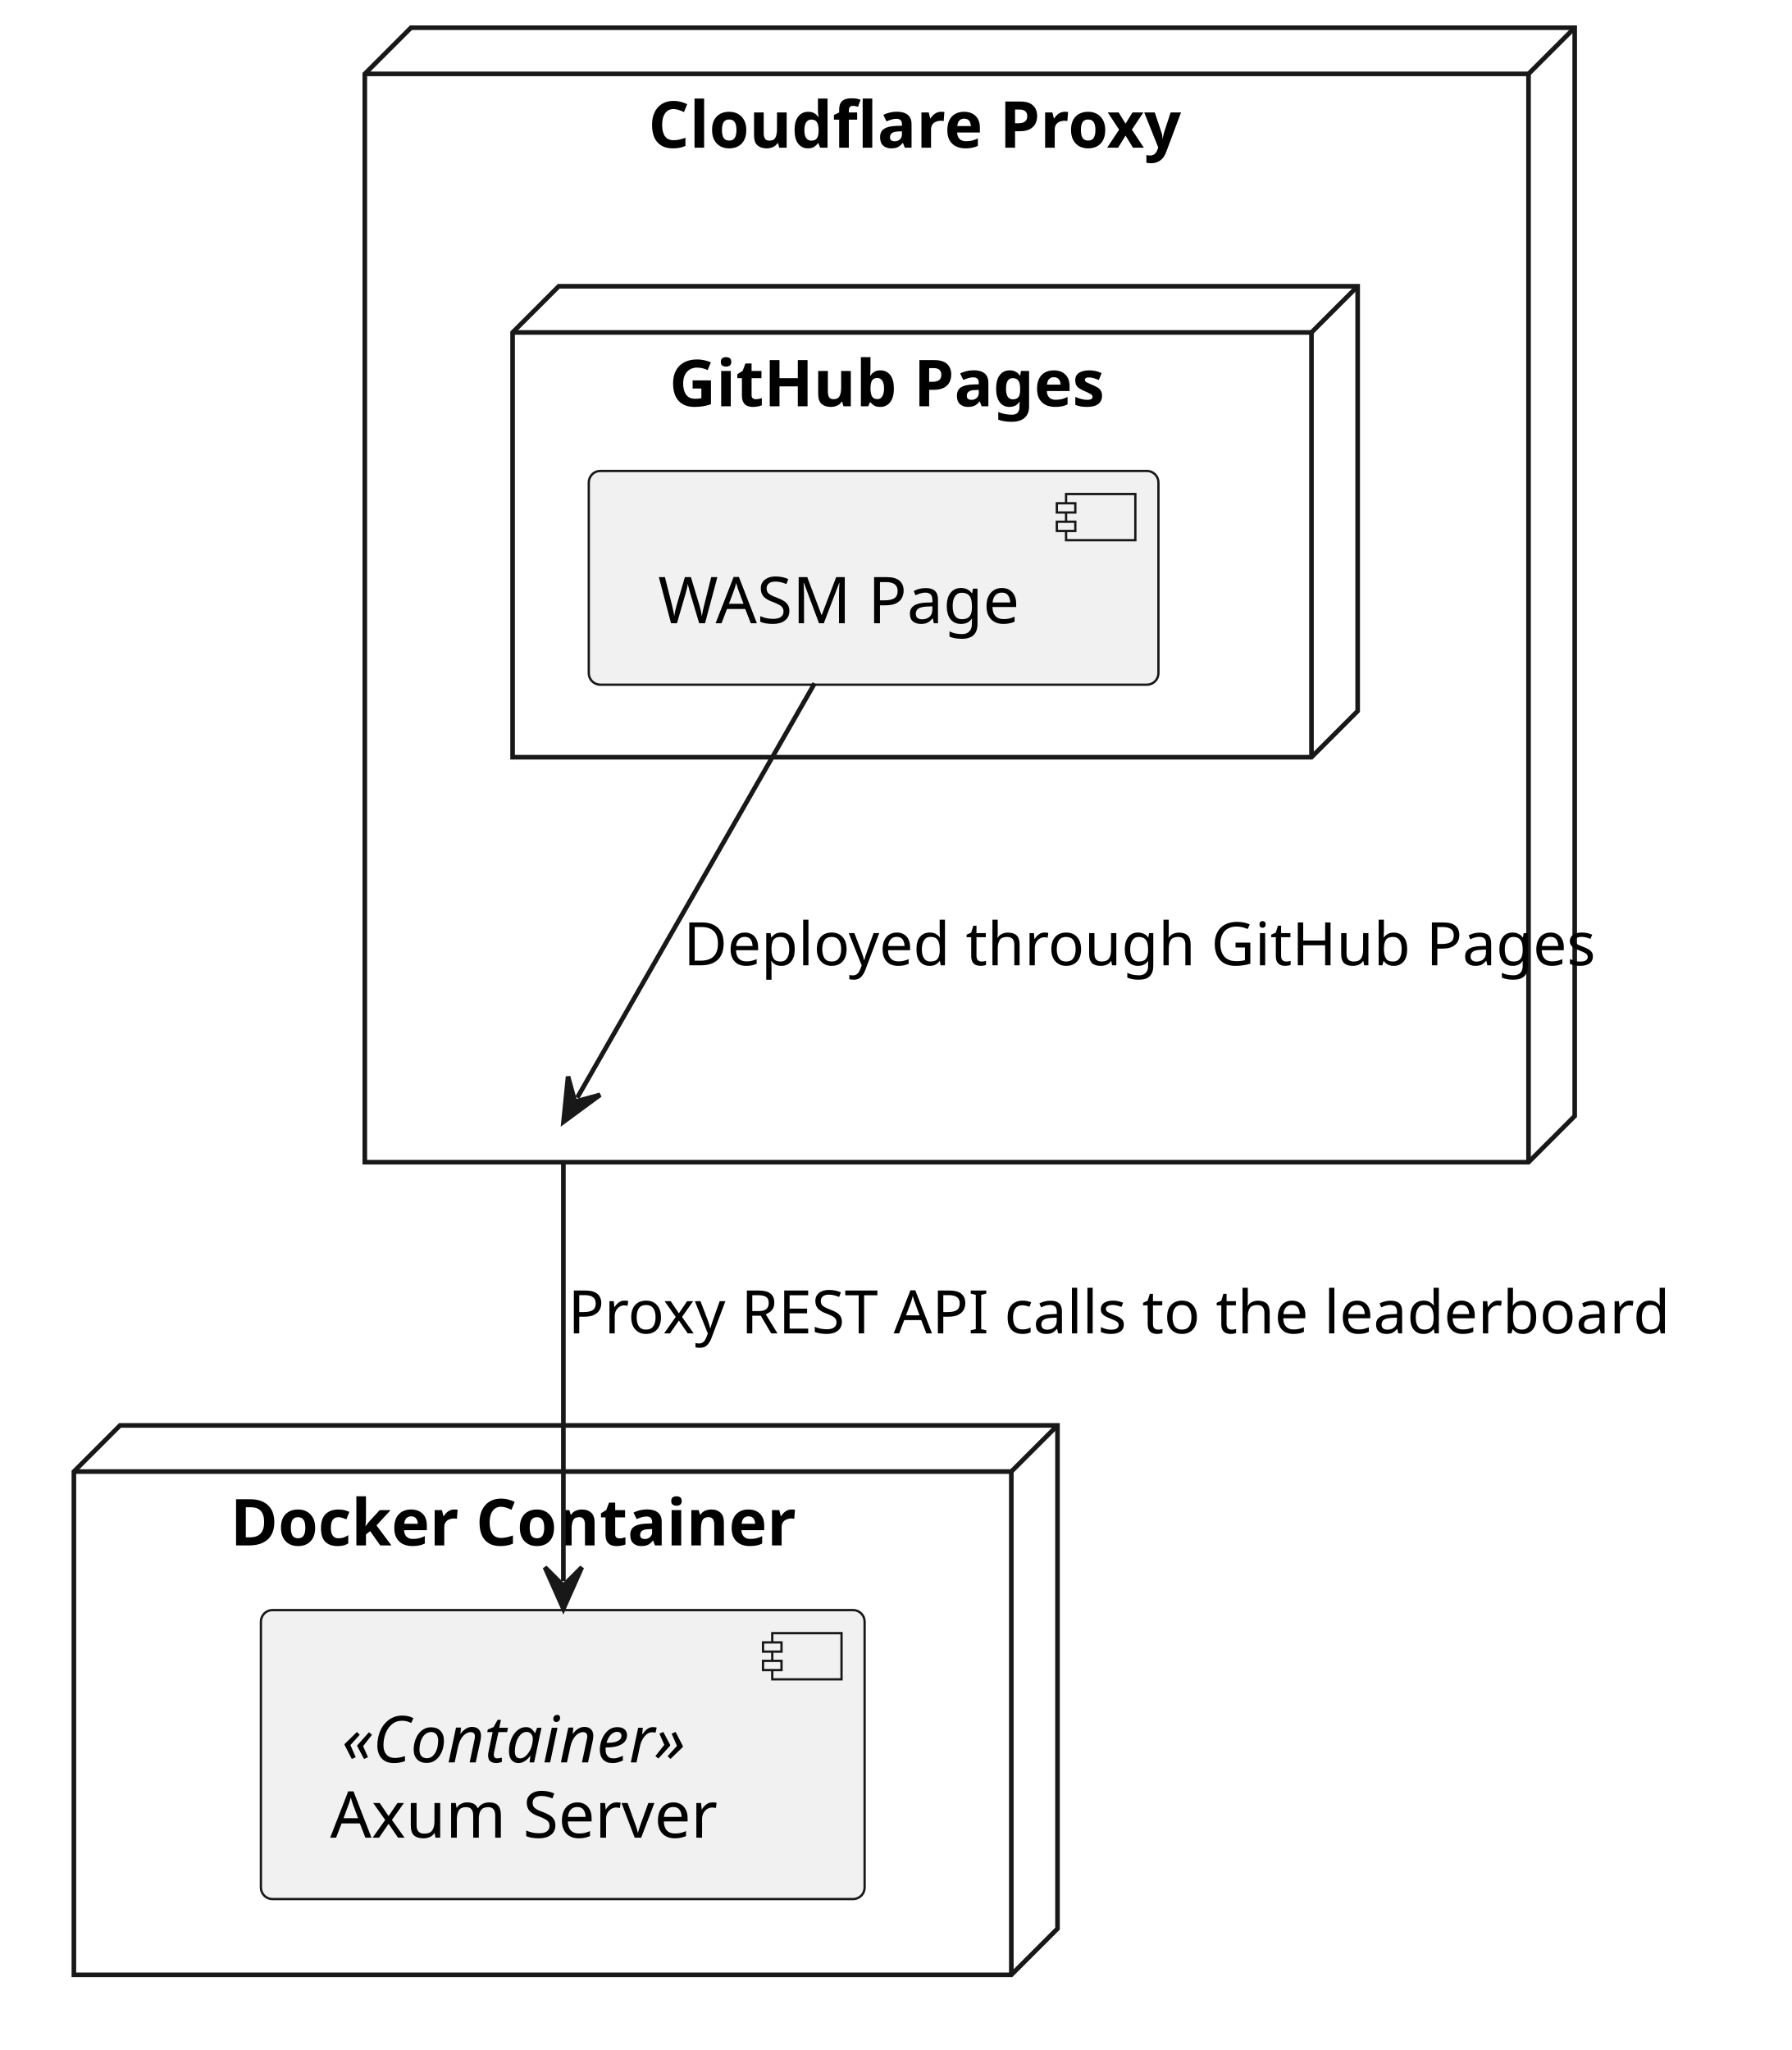
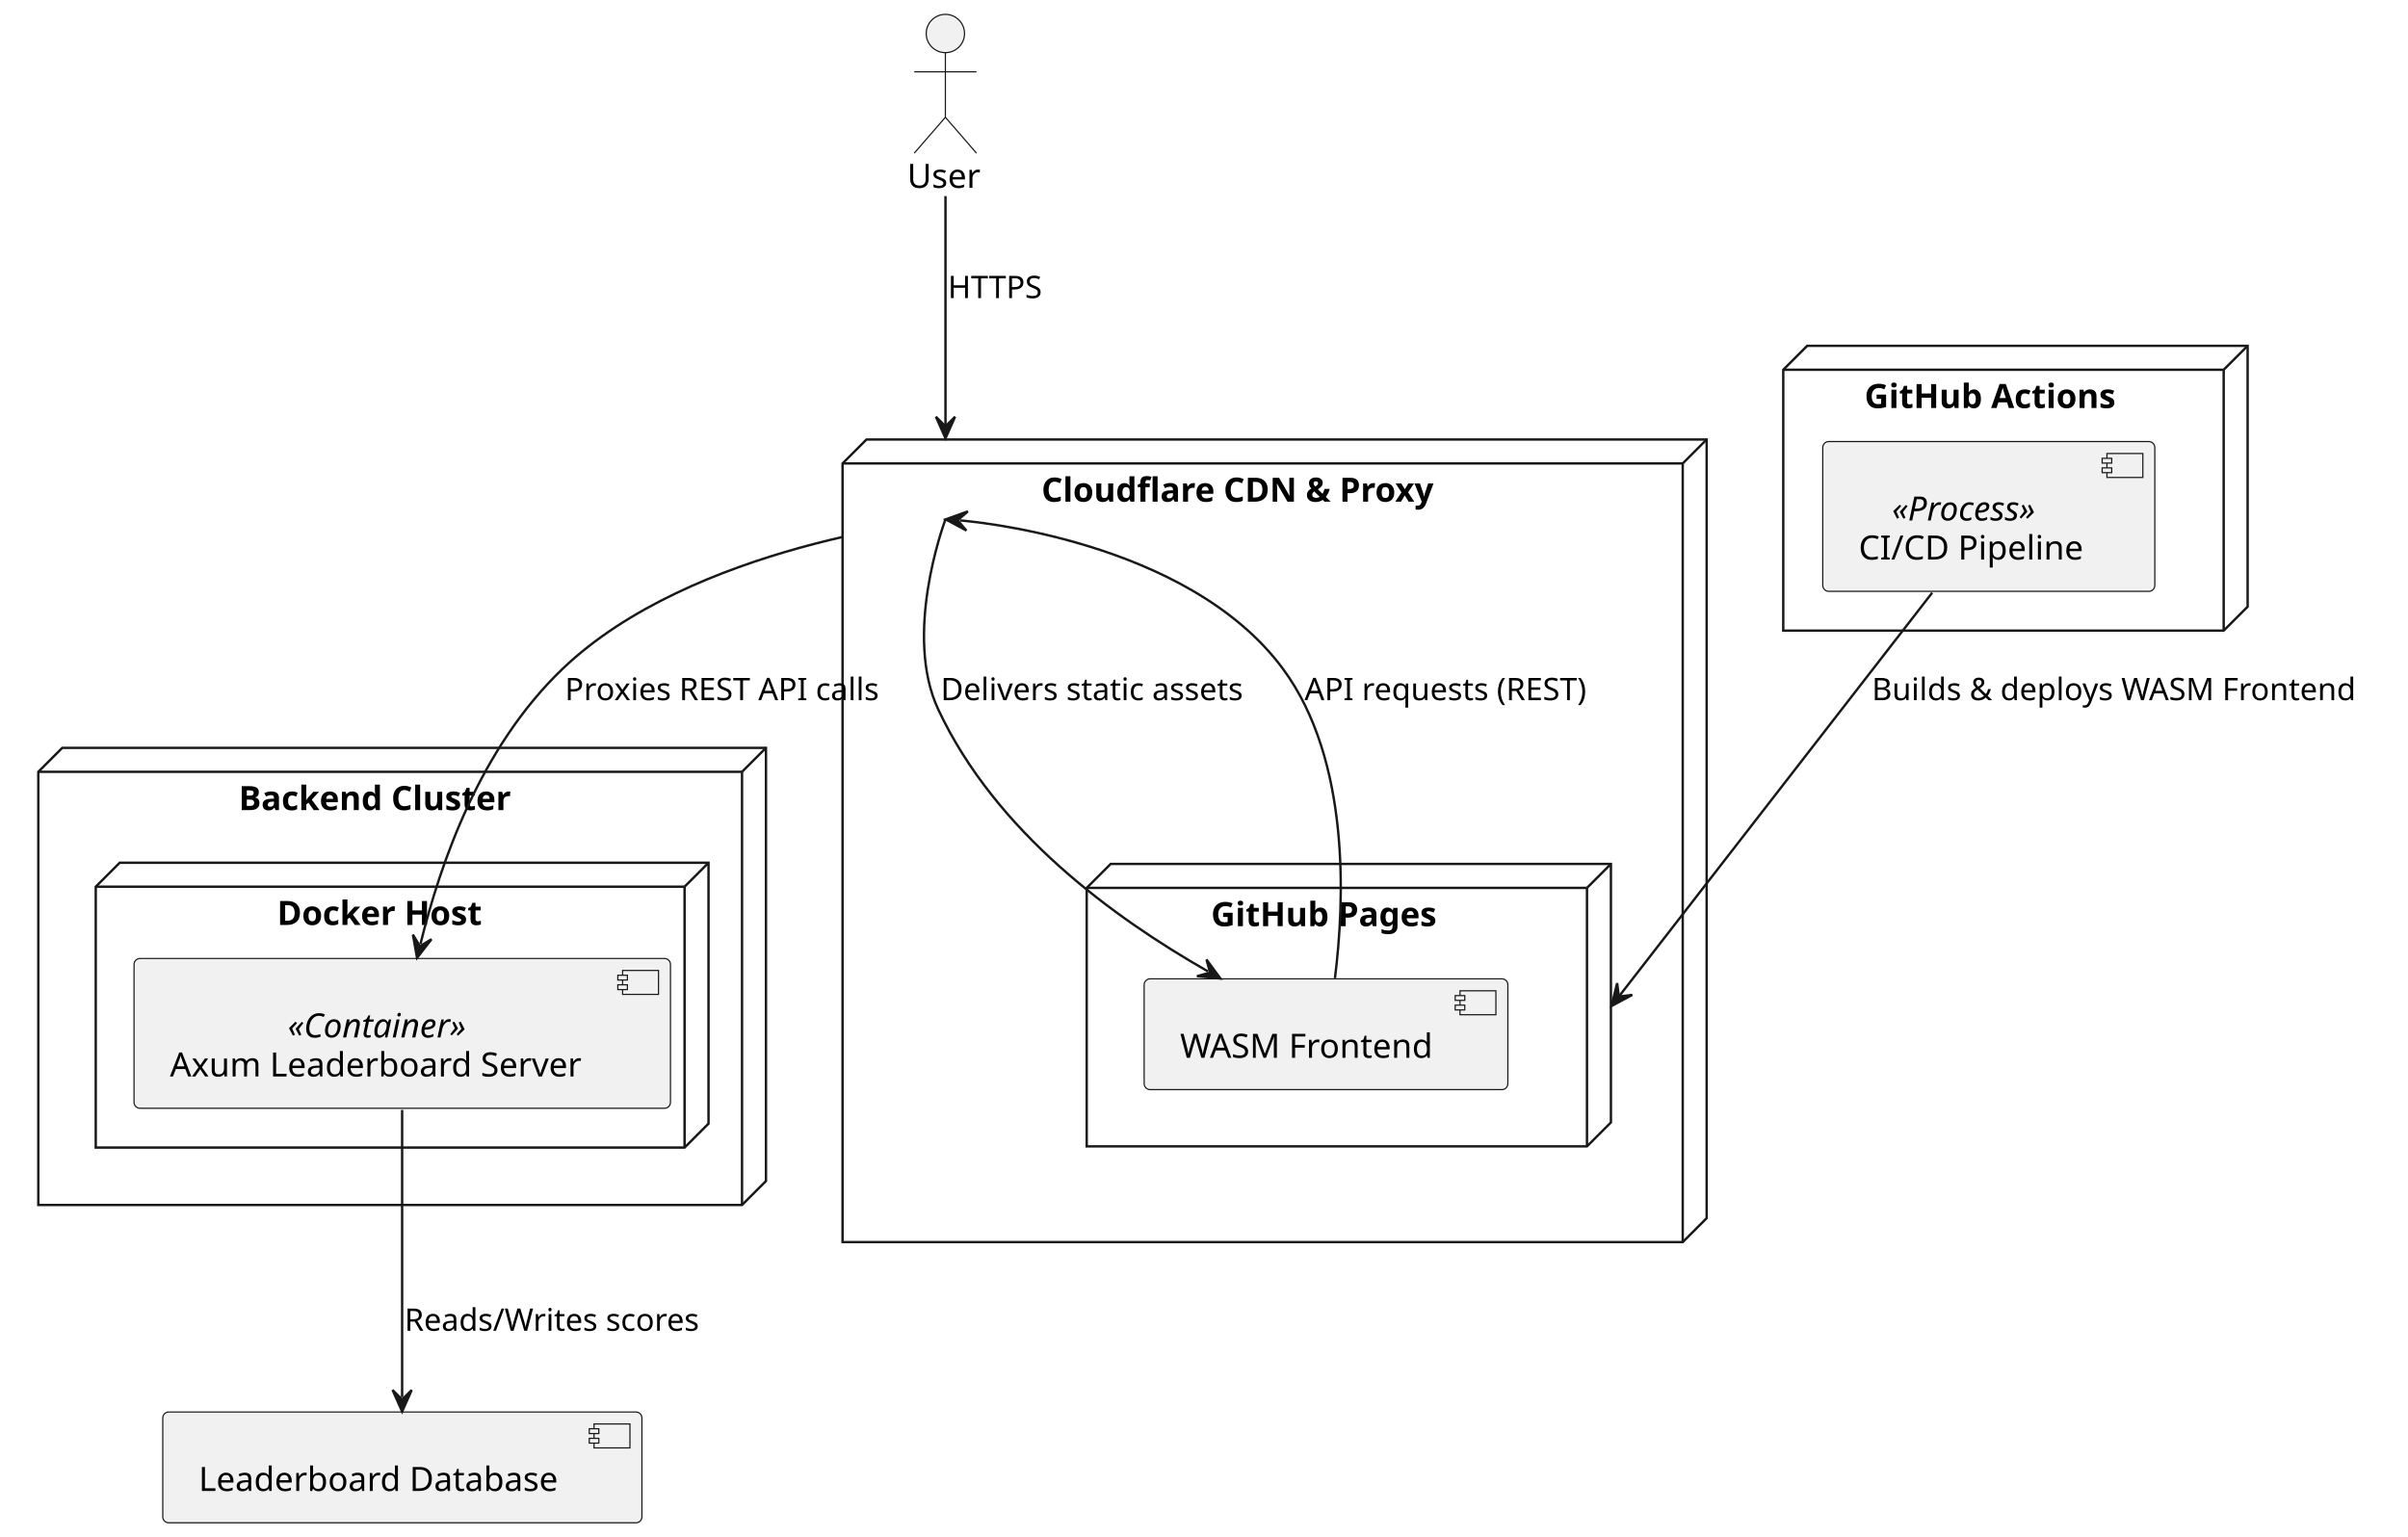
- <svg xmlns="http://www.w3.org/2000/svg" contentStyleType="text/css" data-diagram-type="DESCRIPTION" height="444px" preserveAspectRatio="none" style="width:388px;height:444px;background:#FFFFFF;" version="1.1" viewBox="0 0 388 444" width="388px" zoomAndPan="magnify">
+ <svg xmlns="http://www.w3.org/2000/svg" contentStyleType="text/css" data-diagram-type="DESCRIPTION" height="642px" preserveAspectRatio="none" style="width:1006px;height:642px;background:#FFFFFF;" version="1.1" viewBox="0 0 1006 642" width="1006px" zoomAndPan="magnify">
  <defs />
  <g>
-     <g class="cluster" data-entity="Cloudflare Proxy" data-source-line="4" data-uid="ent0002" id="cluster_Cloudflare Proxy">
-       <polygon fill="none" points="79,16,89,6,341,6,341,241.72,331,251.72,79,251.72,79,16" style="stroke:#181818;stroke-width:1;" />
-       <line style="stroke:#181818;stroke-width:1;" x1="331" x2="341" y1="16" y2="6" />
-       <line style="stroke:#181818;stroke-width:1;" x1="79" x2="331" y1="16" y2="16" />
-       <line style="stroke:#181818;stroke-width:1;" x1="331" x2="331" y1="16" y2="251.72" />
-       <text fill="#000000" font-family="sans-serif" font-size="14" font-weight="bold" lengthAdjust="spacing" textLength="131.23" x="140.385" y="31.995">Cloudflare Proxy</text>
+     <g class="cluster" data-entity="Cloudflare CDN . Proxy" data-source-line="5" data-uid="ent0003" id="cluster_Cloudflare CDN . Proxy">
+       <polygon fill="none" points="352,193.64,362,183.64,713,183.64,713,509,703,519,352,519,352,193.64" style="stroke:#181818;stroke-width:1;" />
+       <line style="stroke:#181818;stroke-width:1;" x1="703" x2="713" y1="193.64" y2="183.64" />
+       <line style="stroke:#181818;stroke-width:1;" x1="352" x2="703" y1="193.64" y2="193.64" />
+       <line style="stroke:#181818;stroke-width:1;" x1="703" x2="703" y1="193.64" y2="519" />
+       <text fill="#000000" font-family="sans-serif" font-size="14" font-weight="bold" lengthAdjust="spacing" textLength="186.799" x="435.101" y="209.635">Cloudflare CDN &amp; Proxy</text>
    </g>
-     <g class="cluster" data-entity="GitHub Pages" data-source-line="5" data-uid="ent0003" id="cluster_GitHub Pages">
-       <polygon fill="none" points="111,72,121,62,294,62,294,154,284,164,111,164,111,72" style="stroke:#181818;stroke-width:1;" />
-       <line style="stroke:#181818;stroke-width:1;" x1="284" x2="294" y1="72" y2="62" />
-       <line style="stroke:#181818;stroke-width:1;" x1="111" x2="284" y1="72" y2="72" />
-       <line style="stroke:#181818;stroke-width:1;" x1="284" x2="284" y1="72" y2="164" />
-       <text fill="#000000" font-family="sans-serif" font-size="14" font-weight="bold" lengthAdjust="spacing" textLength="107.119" x="144.94" y="87.995">GitHub Pages</text>
+     <g class="cluster" data-entity="GitHub Pages" data-source-line="6" data-uid="ent0004" id="cluster_GitHub Pages">
+       <polygon fill="none" points="454,371,464,361,673,361,673,469,663,479,454,479,454,371" style="stroke:#181818;stroke-width:1;" />
+       <line style="stroke:#181818;stroke-width:1;" x1="663" x2="673" y1="371" y2="361" />
+       <line style="stroke:#181818;stroke-width:1;" x1="454" x2="663" y1="371" y2="371" />
+       <line style="stroke:#181818;stroke-width:1;" x1="663" x2="663" y1="371" y2="479" />
+       <text fill="#000000" font-family="sans-serif" font-size="14" font-weight="bold" lengthAdjust="spacing" textLength="107.119" x="505.94" y="386.995">GitHub Pages</text>
    </g>
-     <g class="cluster" data-entity="Docker Container" data-source-line="10" data-uid="ent0005" id="cluster_Docker Container">
-       <polygon fill="none" points="16,318.72,26,308.72,229,308.72,229,417.72,219,427.72,16,427.72,16,318.72" style="stroke:#181818;stroke-width:1;" />
-       <line style="stroke:#181818;stroke-width:1;" x1="219" x2="229" y1="318.72" y2="308.72" />
-       <line style="stroke:#181818;stroke-width:1;" x1="16" x2="219" y1="318.72" y2="318.72" />
-       <line style="stroke:#181818;stroke-width:1;" x1="219" x2="219" y1="318.72" y2="427.72" />
-       <text fill="#000000" font-family="sans-serif" font-size="14" font-weight="bold" lengthAdjust="spacing" textLength="137.286" x="49.857" y="334.715">Docker Container</text>
+     <g class="cluster" data-entity="GitHub Actions" data-source-line="11" data-uid="ent0006" id="cluster_GitHub Actions">
+       <polygon fill="none" points="745,154.5,755,144.5,939,144.5,939,253.5,929,263.5,745,263.5,745,154.5" style="stroke:#181818;stroke-width:1;" />
+       <line style="stroke:#181818;stroke-width:1;" x1="929" x2="939" y1="154.5" y2="144.5" />
+       <line style="stroke:#181818;stroke-width:1;" x1="745" x2="929" y1="154.5" y2="154.5" />
+       <line style="stroke:#181818;stroke-width:1;" x1="929" x2="929" y1="154.5" y2="263.5" />
+       <text fill="#000000" font-family="sans-serif" font-size="14" font-weight="bold" lengthAdjust="spacing" textLength="118.105" x="778.948" y="170.495">GitHub Actions</text>
    </g>
-     <g class="entity" data-entity="WASM Page" data-source-line="6" data-uid="ent0004" id="entity_WASM Page">
-       <rect fill="#F1F1F1" height="46.297" rx="2.5" ry="2.5" style="stroke:#181818;stroke-width:0.5;" width="123.357" x="127.5" y="102" />
-       <rect fill="#F1F1F1" height="10" style="stroke:#181818;stroke-width:0.5;" width="15" x="230.857" y="107" />
-       <rect fill="#F1F1F1" height="2" style="stroke:#181818;stroke-width:0.5;" width="4" x="228.857" y="109" />
-       <rect fill="#F1F1F1" height="2" style="stroke:#181818;stroke-width:0.5;" width="4" x="228.857" y="113" />
-       <text fill="#000000" font-family="sans-serif" font-size="14" lengthAdjust="spacing" textLength="83.357" x="142.5" y="134.995">WASM Page</text>
+     <g class="cluster" data-entity="Backend Cluster" data-source-line="15" data-uid="ent0008" id="cluster_Backend Cluster">
+       <polygon fill="none" points="16,322.5,26,312.5,320,312.5,320,493.5,310,503.5,16,503.5,16,322.5" style="stroke:#181818;stroke-width:1;" />
+       <line style="stroke:#181818;stroke-width:1;" x1="310" x2="320" y1="322.5" y2="312.5" />
+       <line style="stroke:#181818;stroke-width:1;" x1="16" x2="310" y1="322.5" y2="322.5" />
+       <line style="stroke:#181818;stroke-width:1;" x1="310" x2="310" y1="322.5" y2="503.5" />
+       <text fill="#000000" font-family="sans-serif" font-size="14" font-weight="bold" lengthAdjust="spacing" textLength="128.55" x="99.725" y="338.495">Backend Cluster</text>
    </g>
-     <g class="entity" data-entity="Axum Server" data-source-line="11" data-uid="ent0006" id="entity_Axum Server">
-       <rect fill="#F1F1F1" height="62.594" rx="2.5" ry="2.5" style="stroke:#181818;stroke-width:0.5;" width="130.733" x="56.5" y="348.72" />
-       <rect fill="#F1F1F1" height="10" style="stroke:#181818;stroke-width:0.5;" width="15" x="167.233" y="353.72" />
-       <rect fill="#F1F1F1" height="2" style="stroke:#181818;stroke-width:0.5;" width="4" x="165.233" y="355.72" />
-       <rect fill="#F1F1F1" height="2" style="stroke:#181818;stroke-width:0.5;" width="4" x="165.233" y="359.72" />
-       <text fill="#000000" font-family="sans-serif" font-size="14" font-style="italic" lengthAdjust="spacing" textLength="85.695" x="74.019" y="381.715">«Container»</text>
-       <text fill="#000000" font-family="sans-serif" font-size="14" lengthAdjust="spacing" textLength="90.733" x="71.5" y="398.012">Axum Server</text>
+     <g class="cluster" data-entity="Docker Host" data-source-line="16" data-uid="ent0009" id="cluster_Docker Host">
+       <polygon fill="none" points="40,370.5,50,360.5,296,360.5,296,469.5,286,479.5,40,479.5,40,370.5" style="stroke:#181818;stroke-width:1;" />
+       <line style="stroke:#181818;stroke-width:1;" x1="286" x2="296" y1="370.5" y2="360.5" />
+       <line style="stroke:#181818;stroke-width:1;" x1="40" x2="286" y1="370.5" y2="370.5" />
+       <line style="stroke:#181818;stroke-width:1;" x1="286" x2="286" y1="370.5" y2="479.5" />
+       <text fill="#000000" font-family="sans-serif" font-size="14" font-weight="bold" lengthAdjust="spacing" textLength="96.482" x="115.759" y="386.495">Docker Host</text>
    </g>
-     <g class="link" data-entity-1="WASM Page" data-entity-2="Cloudflare Proxy" data-source-line="14" data-uid="lnk7" id="link_WASM Page_Cloudflare Proxy">
-       <path d="M176.4,148.01 C157.29,181.37 126.061,235.887 125.001,237.747" fill="none" id="WASM Page-to-Cloudflare Proxy" style="stroke:#181818;stroke-width:1;" />
-       <polygon fill="#181818" points="122.03,242.96,129.962,237.121,124.506,238.616,123.011,233.16,122.03,242.96" style="stroke:#181818;stroke-width:1;" />
-       <text fill="#000000" font-family="sans-serif" font-size="13" lengthAdjust="spacing" textLength="209.409" x="148" y="209.067">Deployed through GitHub Pages</text>
+     <g class="entity" data-entity="WASM Frontend" data-source-line="7" data-uid="ent0005" id="entity_WASM Frontend">
+       <rect fill="#F1F1F1" height="46.297" rx="2.5" ry="2.5" style="stroke:#181818;stroke-width:0.5;" width="151.945" x="478" y="409" />
+       <rect fill="#F1F1F1" height="10" style="stroke:#181818;stroke-width:0.5;" width="15" x="609.945" y="414" />
+       <rect fill="#F1F1F1" height="2" style="stroke:#181818;stroke-width:0.5;" width="4" x="607.945" y="416" />
+       <rect fill="#F1F1F1" height="2" style="stroke:#181818;stroke-width:0.5;" width="4" x="607.945" y="420" />
+       <text fill="#000000" font-family="sans-serif" font-size="14" lengthAdjust="spacing" textLength="111.945" x="493" y="441.995">WASM Frontend</text>
    </g>
-     <g class="link" data-entity-1="Cloudflare Proxy" data-entity-2="Axum Server" data-source-line="15" data-uid="lnk8" id="link_Cloudflare Proxy_Axum Server">
-       <path d="M122,251.763 C122,253.15 122,254.709 122,256.419 C122,263.261 122,272.525 122,282.918 C122,303.702 122,323 122,342.45" fill="none" id="Cloudflare Proxy-to-Axum Server" style="stroke:#181818;stroke-width:1;" />
-       <polygon fill="#181818" points="122,348.45,126,339.45,122,343.45,118,339.45,122,348.45" style="stroke:#181818;stroke-width:1;" />
-       <text fill="#000000" font-family="sans-serif" font-size="13" lengthAdjust="spacing" textLength="257.759" x="123" y="288.787">Proxy REST API calls to the leaderboard</text>
+     <g class="entity" data-entity="CI.CD Pipeline" data-source-line="12" data-uid="ent0007" id="entity_CI.CD Pipeline">
+       <rect fill="#F1F1F1" height="62.594" rx="2.5" ry="2.5" style="stroke:#181818;stroke-width:0.5;" width="138.725" x="761.5" y="184.5" />
+       <rect fill="#F1F1F1" height="10" style="stroke:#181818;stroke-width:0.5;" width="15" x="880.225" y="189.5" />
+       <rect fill="#F1F1F1" height="2" style="stroke:#181818;stroke-width:0.5;" width="4" x="878.225" y="191.5" />
+       <rect fill="#F1F1F1" height="2" style="stroke:#181818;stroke-width:0.5;" width="4" x="878.225" y="195.5" />
+       <text fill="#000000" font-family="sans-serif" font-size="14" font-style="italic" lengthAdjust="spacing" textLength="70.943" x="790.391" y="217.495">«Process»</text>
+       <text fill="#000000" font-family="sans-serif" font-size="14" lengthAdjust="spacing" textLength="98.725" x="776.5" y="233.792">CI/CD Pipeline</text>
+     </g>
+     <g class="entity" data-entity="Axum Leaderboard Server" data-source-line="17" data-uid="ent0010" id="entity_Axum Leaderboard Server">
+       <rect fill="#F1F1F1" height="62.594" rx="2.5" ry="2.5" style="stroke:#181818;stroke-width:0.5;" width="224.106" x="56" y="400.5" />
+       <rect fill="#F1F1F1" height="10" style="stroke:#181818;stroke-width:0.5;" width="15" x="260.106" y="405.5" />
+       <rect fill="#F1F1F1" height="2" style="stroke:#181818;stroke-width:0.5;" width="4" x="258.106" y="407.5" />
+       <rect fill="#F1F1F1" height="2" style="stroke:#181818;stroke-width:0.5;" width="4" x="258.106" y="411.5" />
+       <text fill="#000000" font-family="sans-serif" font-size="14" font-style="italic" lengthAdjust="spacing" textLength="85.695" x="120.205" y="433.495">«Container»</text>
+       <text fill="#000000" font-family="sans-serif" font-size="14" lengthAdjust="spacing" textLength="184.106" x="71" y="449.792">Axum Leaderboard Server</text>
+     </g>
+     <g class="entity" data-entity="User" data-source-line="3" data-uid="ent0002" id="entity_User">
+       <ellipse cx="394.955" cy="14" fill="#F1F1F1" rx="8" ry="8" style="stroke:#181818;stroke-width:0.5;" />
+       <path d="M394.955,22 L394.955,49 M381.955,30 L407.955,30 M394.955,49 L381.955,64 M394.955,49 L407.955,64" fill="none" style="stroke:#181818;stroke-width:0.5;" />
+       <text fill="#000000" font-family="sans-serif" font-size="14" lengthAdjust="spacing" textLength="31.91" x="379" y="78.495">User</text>
+     </g>
+     <g class="entity" data-entity="Leaderboard Database" data-source-line="25" data-uid="ent0015" id="entity_Leaderboard Database">
+       <rect fill="#F1F1F1" height="46.297" rx="2.5" ry="2.5" style="stroke:#181818;stroke-width:0.5;" width="200.173" x="68" y="590" />
+       <rect fill="#F1F1F1" height="10" style="stroke:#181818;stroke-width:0.5;" width="15" x="248.173" y="595" />
+       <rect fill="#F1F1F1" height="2" style="stroke:#181818;stroke-width:0.5;" width="4" x="246.173" y="597" />
+       <rect fill="#F1F1F1" height="2" style="stroke:#181818;stroke-width:0.5;" width="4" x="246.173" y="601" />
+       <text fill="#000000" font-family="sans-serif" font-size="14" lengthAdjust="spacing" textLength="160.173" x="83" y="622.995">Leaderboard Database</text>
+     </g>
+     <g class="link" data-entity-1="User" data-entity-2="Cloudflare CDN . Proxy" data-source-line="21" data-uid="lnk11" id="link_User_Cloudflare CDN . Proxy">
+       <path d="M395,81.92 C395,106.62 395,139.245 395,166.01 C395,169.356 395,172.61 395,175.745 C395,177.313 395,178.851 395,180.356 C395,181.109 395,181.853 395,182.589 C395,182.773 395,176.956 395,177.139" fill="none" id="User-to-Cloudflare CDN &amp; Proxy" style="stroke:#181818;stroke-width:1;" />
+       <polygon fill="#181818" points="395,183.139,399,174.139,395,178.139,391,174.139,395,183.139" style="stroke:#181818;stroke-width:1;" />
+       <text fill="#000000" font-family="sans-serif" font-size="13" lengthAdjust="spacing" textLength="41.748" x="396" y="124.567">HTTPS</text>
+     </g>
+     <g class="link" data-entity-1="Cloudflare CDN . Proxy" data-entity-2="WASM Frontend" data-source-line="22" data-uid="lnk12" id="link_Cloudflare CDN . Proxy_WASM Frontend">
+       <path d="M394.95,217.14 C393.91,219.95 377.44,265.49 392,296.5 C416.16,347.95 465.53,383.554 504.66,405.904" fill="none" id="Cloudflare CDN &amp; Proxy-to-WASM Frontend" style="stroke:#181818;stroke-width:1;" />
+       <polygon fill="#181818" points="509.87,408.88,504.039,400.943,505.528,406.4,500.071,407.89,509.87,408.88" style="stroke:#181818;stroke-width:1;" />
+       <text fill="#000000" font-family="sans-serif" font-size="13" lengthAdjust="spacing" textLength="138.379" x="393" y="292.567">Delivers static assets</text>
+     </g>
+     <g class="link" data-entity-1="WASM Frontend" data-entity-2="Cloudflare CDN . Proxy" data-source-line="23" data-uid="lnk13" id="link_WASM Frontend_Cloudflare CDN . Proxy">
+       <path d="M557.7,408.75 C561.73,376.84 564.24,317.75 536,279.5 C495.93,225.21 404.103,217.691 401.053,217.461" fill="none" id="WASM Frontend-to-Cloudflare CDN &amp; Proxy" style="stroke:#181818;stroke-width:1;" />
+       <polygon fill="#181818" points="395.07,217.01,403.744,221.675,400.056,217.386,404.345,213.698,395.07,217.01" style="stroke:#181818;stroke-width:1;" />
+       <text fill="#000000" font-family="sans-serif" font-size="13" lengthAdjust="spacing" textLength="128.889" x="545" y="292.567">API requests (REST)</text>
+     </g>
+     <g class="link" data-entity-1="Cloudflare CDN . Proxy" data-entity-2="Axum Leaderboard Server" data-source-line="24" data-uid="lnk14" id="link_Cloudflare CDN . Proxy_Axum Leaderboard Server">
+       <path d="M351.782,224.424 C349.922,224.85 348.024,225.298 346.093,225.769 C342.229,226.711 338.229,227.746 334.13,228.882 C301.335,237.972 262.15,253.52 235,279.5 C200.51,312.51 184.018,360.585 175.668,394.405" fill="none" id="Cloudflare CDN &amp; Proxy-to-Axum Leaderboard Server" style="stroke:#181818;stroke-width:1;" />
+       <polygon fill="#181818" points="174.23,400.23,180.271,392.451,175.429,395.376,172.504,390.534,174.23,400.23" style="stroke:#181818;stroke-width:1;" />
+       <text fill="#000000" font-family="sans-serif" font-size="13" lengthAdjust="spacing" textLength="142.727" x="236" y="292.567">Proxies REST API calls</text>
+     </g>
+     <g class="link" data-entity-1="Axum Leaderboard Server" data-entity-2="Leaderboard Database" data-source-line="25" data-uid="lnk16" id="link_Axum Leaderboard Server_Leaderboard Database">
+       <path d="M168,463.77 C168,499.66 168,552.09 168,583.81" fill="none" id="Axum Leaderboard Server-to-Leaderboard Database" style="stroke:#181818;stroke-width:1;" />
+       <polygon fill="#181818" points="168,589.81,172,580.81,168,584.81,164,580.81,168,589.81" style="stroke:#181818;stroke-width:1;" />
+       <text fill="#000000" font-family="sans-serif" font-size="13" lengthAdjust="spacing" textLength="132.203" x="169" y="556.067">Reads/Writes scores</text>
+     </g>
+     <g class="link" data-entity-1="CI.CD Pipeline" data-entity-2="GitHub Pages" data-source-line="27" data-uid="lnk17" id="link_CI.CD Pipeline_GitHub Pages">
+       <path d="M807.22,247.66 C784.625,276.785 749.82,321.655 720.298,359.715 C705.536,378.745 692.096,396.072 682.162,408.878 C679.679,412.079 677.415,414.998 675.404,417.59 C674.901,418.238 674.414,418.866 673.944,419.473 C673.709,419.776 677.155,415.333 676.928,415.626" fill="none" id="CI/CD Pipeline-to-GitHub Pages" style="stroke:#181818;stroke-width:1;" />
+       <polygon fill="#181818" points="673.25,420.366,681.927,415.707,676.315,416.416,675.606,410.803,673.25,420.366" style="stroke:#181818;stroke-width:1;" />
+       <text fill="#000000" font-family="sans-serif" font-size="13" lengthAdjust="spacing" textLength="216.423" x="782" y="292.567">Builds &amp; deploys WASM Frontend</text>
    </g>
  </g>
</svg>
